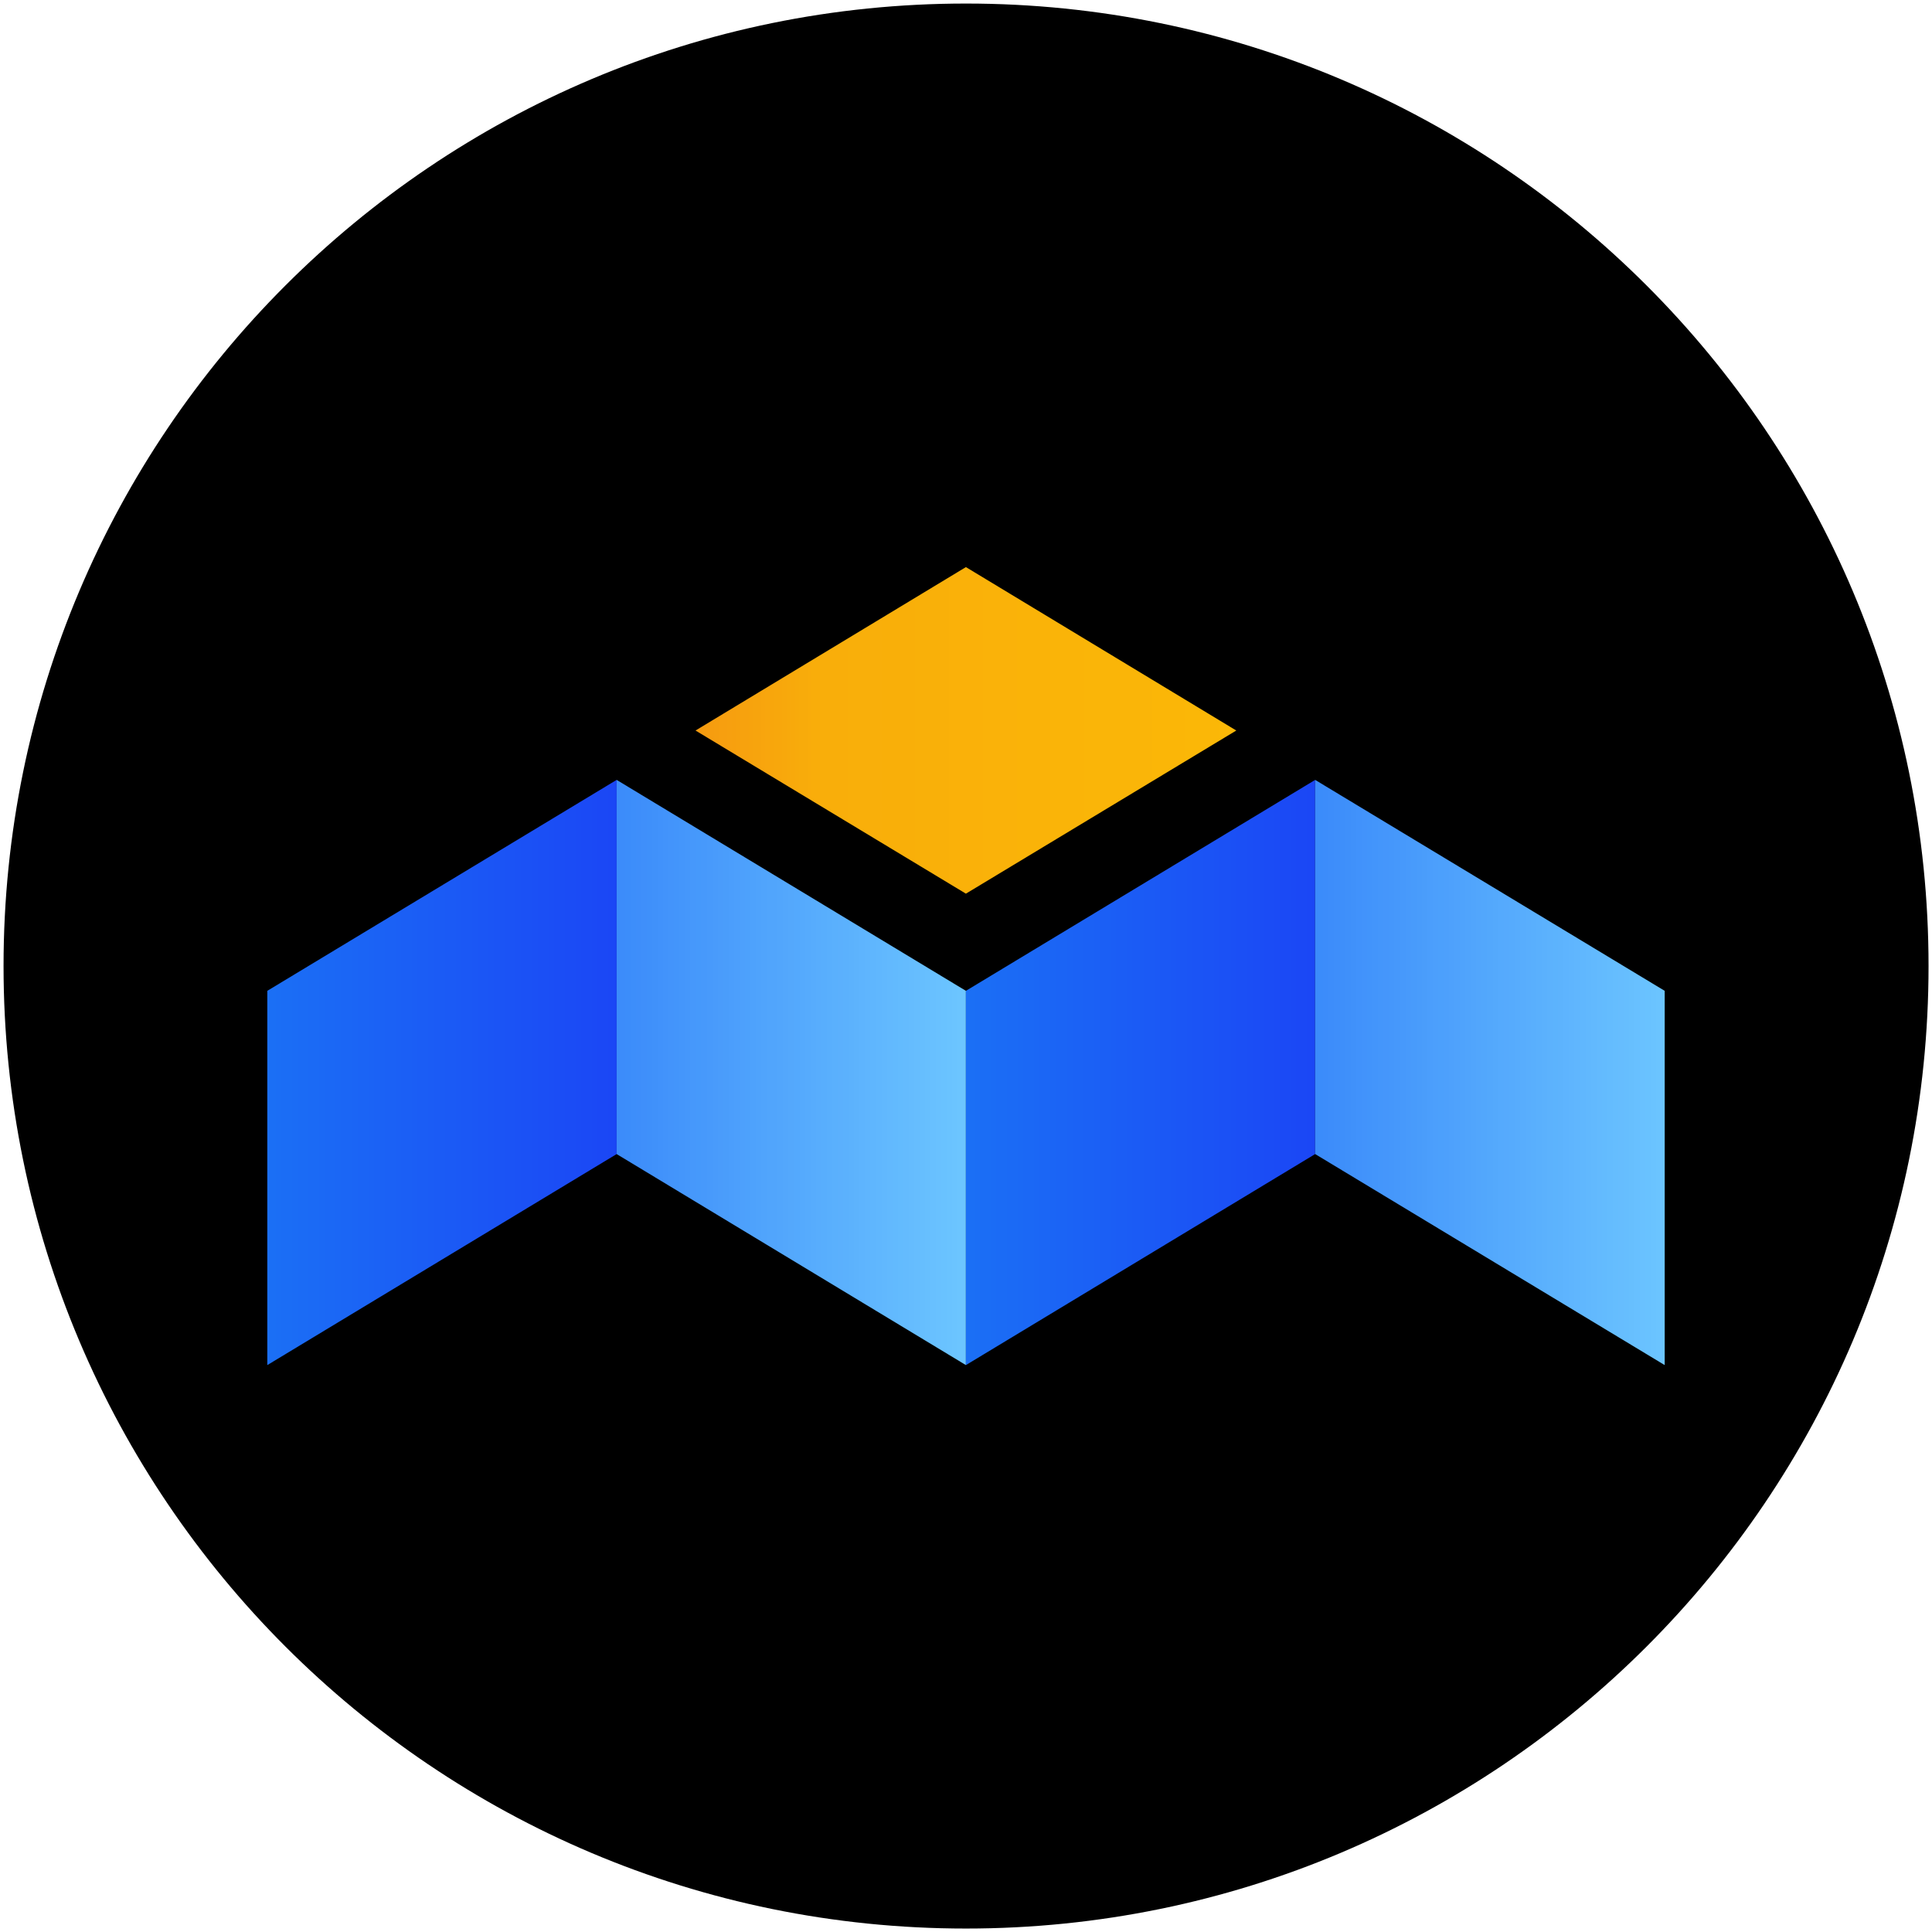
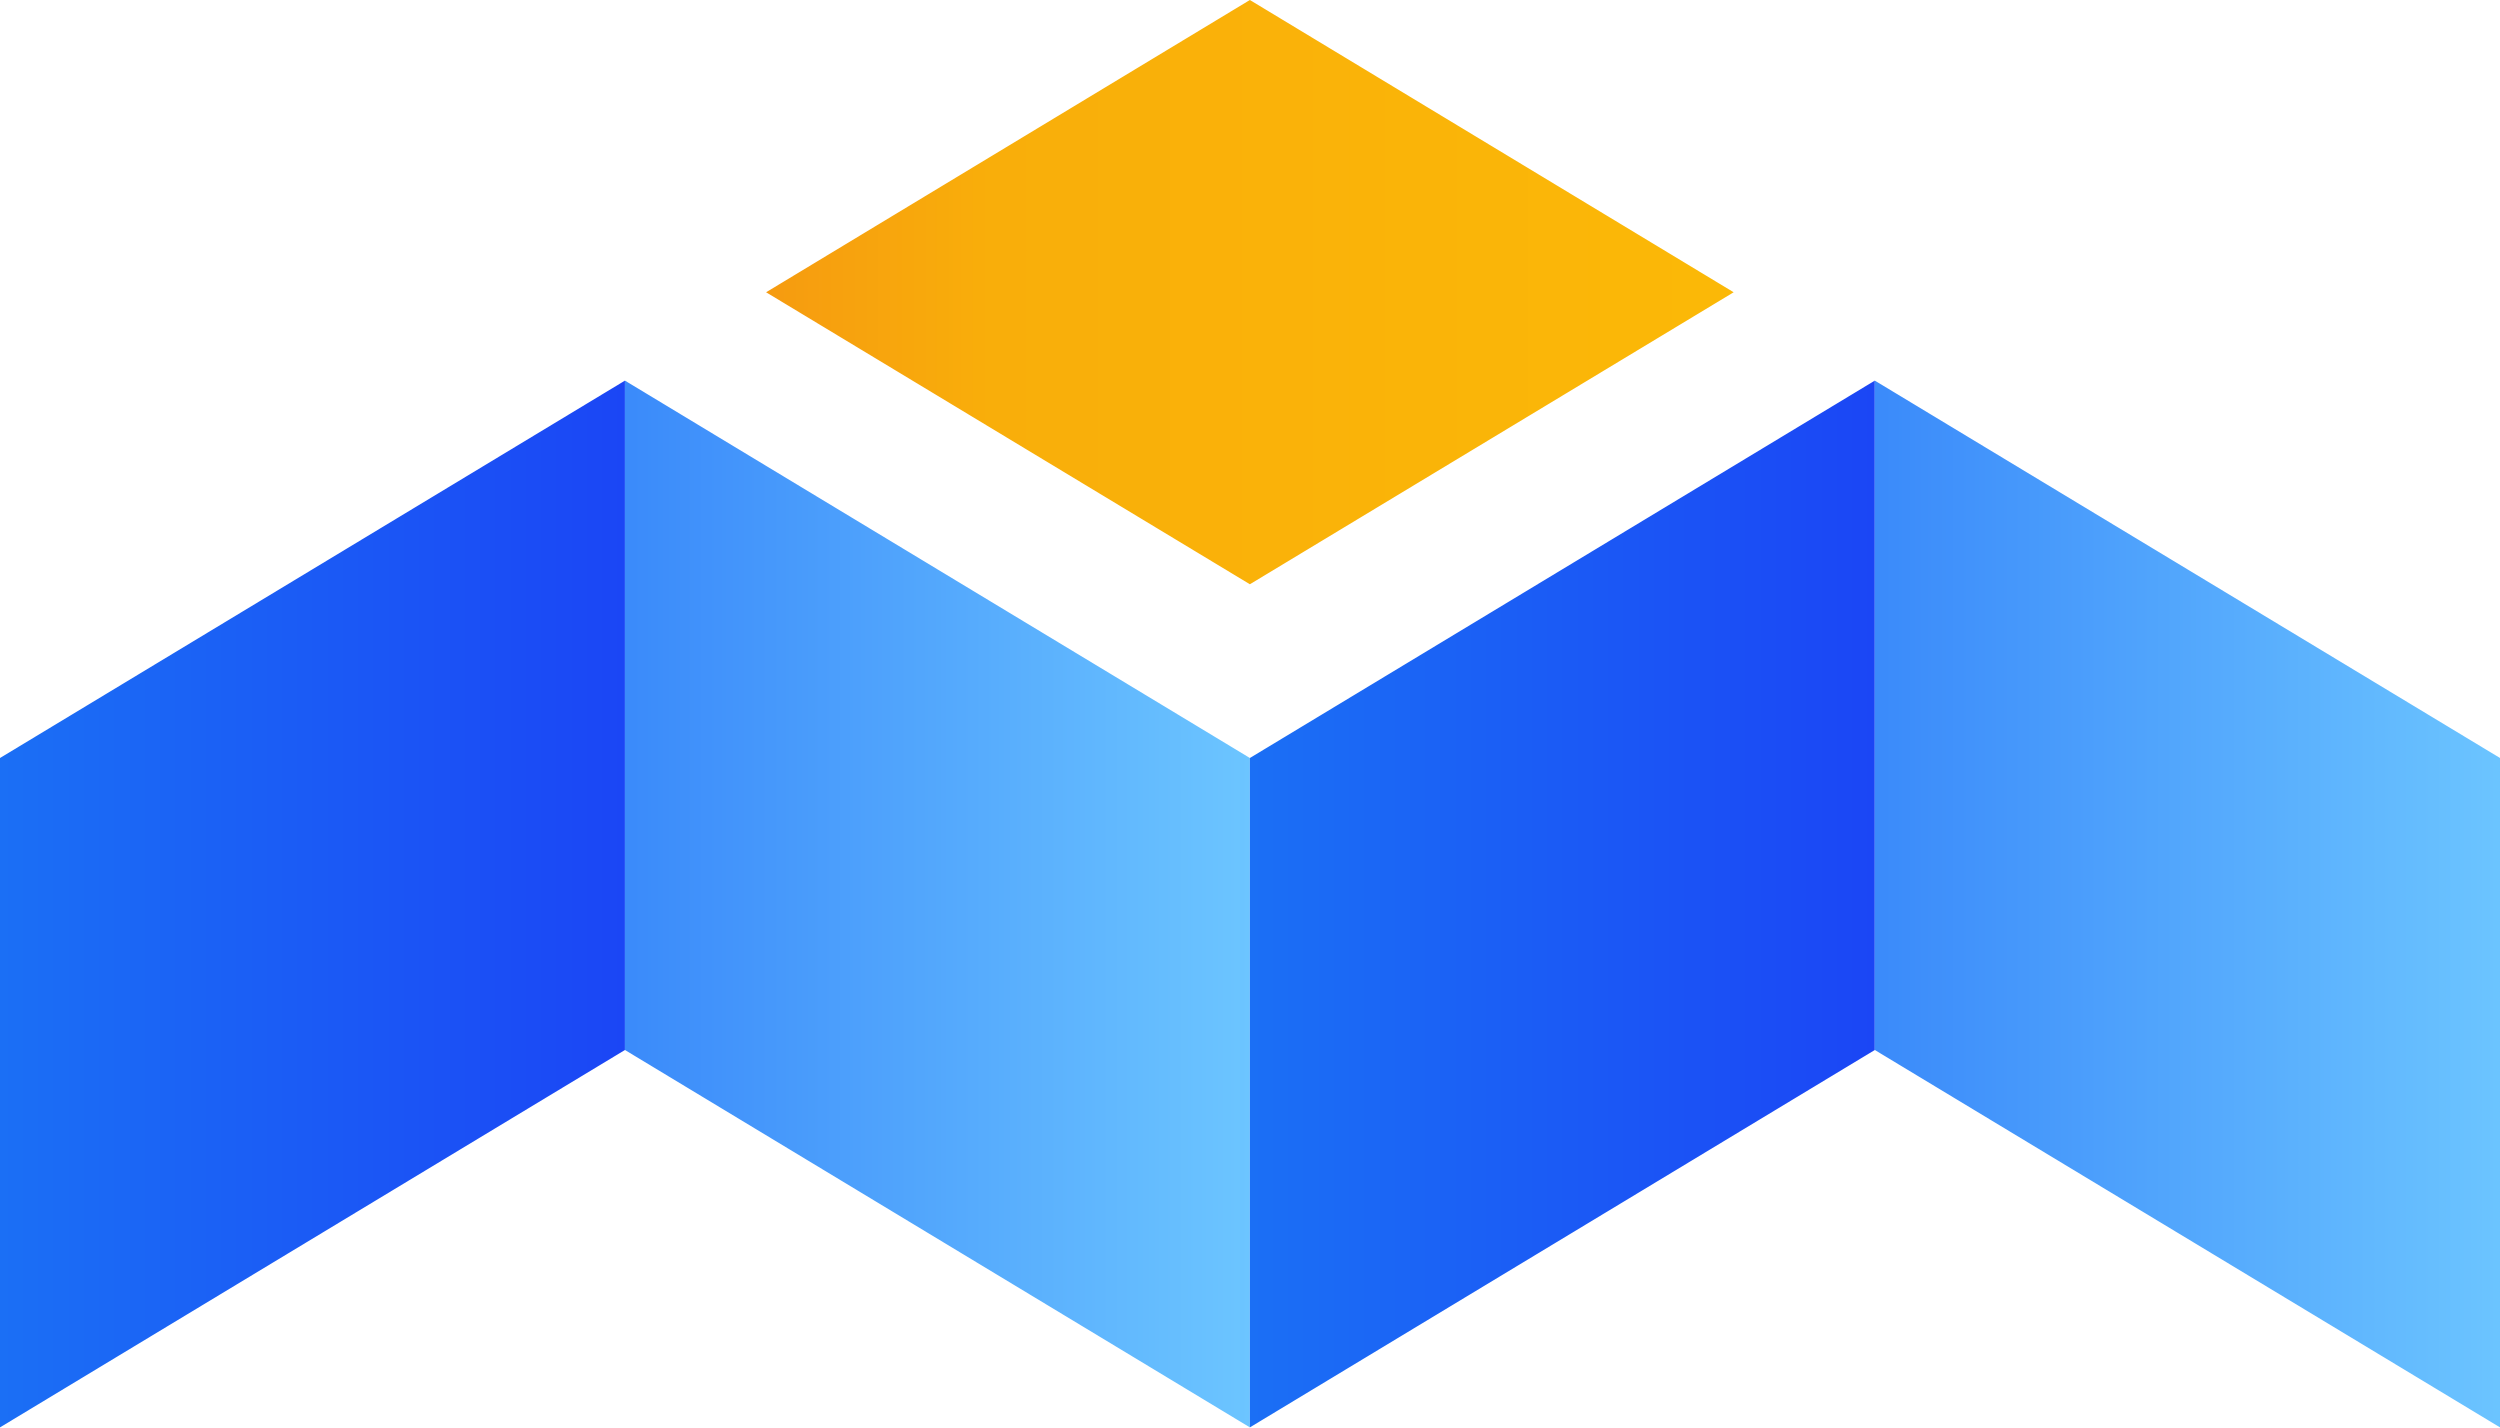
- <svg xmlns="http://www.w3.org/2000/svg" version="1.2" baseProfile="tiny-ps" viewBox="0 0 207 207" width="207" height="207">
-   <defs>
-     <clipPath clipPathUnits="userSpaceOnUse" id="cp1">
-       <path d="M28.5 83L67 83L67 146.26L28.5 146.26L28.5 83Z" />
-     </clipPath>
-     <clipPath clipPathUnits="userSpaceOnUse" id="cp2">
-       <path d="M28.64 146.26L66.07 123.65L66.07 83.56L28.64 106.16L28.64 146.26Z" />
-     </clipPath>
-     <linearGradient id="grd1" gradientUnits="userSpaceOnUse" x1="28.645" y1="114.909" x2="66.069" y2="114.909">
-       <stop offset="0" stop-color="#1b6ff5" />
-       <stop offset="0.016" stop-color="#1b6ff5" />
-       <stop offset="0.031" stop-color="#1b6ef5" />
-       <stop offset="0.047" stop-color="#1b6df5" />
-       <stop offset="0.063" stop-color="#1b6df5" />
-       <stop offset="0.078" stop-color="#1b6cf5" />
-       <stop offset="0.094" stop-color="#1b6bf5" />
-       <stop offset="0.109" stop-color="#1b6bf5" />
-       <stop offset="0.125" stop-color="#1b6af5" />
-       <stop offset="0.141" stop-color="#1b6af5" />
-       <stop offset="0.156" stop-color="#1b69f5" />
-       <stop offset="0.172" stop-color="#1b68f5" />
-       <stop offset="0.188" stop-color="#1b68f5" />
-       <stop offset="0.203" stop-color="#1b67f5" />
-       <stop offset="0.219" stop-color="#1b66f5" />
-       <stop offset="0.234" stop-color="#1b66f5" />
-       <stop offset="0.25" stop-color="#1b65f5" />
-       <stop offset="0.266" stop-color="#1b64f5" />
-       <stop offset="0.281" stop-color="#1b64f5" />
-       <stop offset="0.297" stop-color="#1b63f5" />
-       <stop offset="0.313" stop-color="#1b62f5" />
-       <stop offset="0.328" stop-color="#1b62f5" />
-       <stop offset="0.344" stop-color="#1b61f5" />
-       <stop offset="0.359" stop-color="#1b61f5" />
-       <stop offset="0.375" stop-color="#1b60f5" />
-       <stop offset="0.391" stop-color="#1b5ff5" />
-       <stop offset="0.406" stop-color="#1b5ff5" />
-       <stop offset="0.422" stop-color="#1b5ef5" />
-       <stop offset="0.438" stop-color="#1b5df5" />
-       <stop offset="0.453" stop-color="#1b5df5" />
-       <stop offset="0.469" stop-color="#1b5cf5" />
-       <stop offset="0.484" stop-color="#1b5bf5" />
-       <stop offset="0.5" stop-color="#1b5bf5" />
-       <stop offset="0.516" stop-color="#1b5af5" />
-       <stop offset="0.531" stop-color="#1b5af5" />
-       <stop offset="0.547" stop-color="#1b59f5" />
-       <stop offset="0.563" stop-color="#1b58f5" />
-       <stop offset="0.578" stop-color="#1b58f5" />
-       <stop offset="0.594" stop-color="#1b57f5" />
-       <stop offset="0.609" stop-color="#1b56f5" />
-       <stop offset="0.625" stop-color="#1b56f5" />
-       <stop offset="0.641" stop-color="#1b55f5" />
-       <stop offset="0.656" stop-color="#1b54f5" />
-       <stop offset="0.672" stop-color="#1b54f5" />
-       <stop offset="0.688" stop-color="#1b53f5" />
-       <stop offset="0.703" stop-color="#1b53f5" />
-       <stop offset="0.719" stop-color="#1b52f5" />
-       <stop offset="0.734" stop-color="#1b51f5" />
-       <stop offset="0.75" stop-color="#1b51f5" />
-       <stop offset="0.766" stop-color="#1b50f5" />
-       <stop offset="0.781" stop-color="#1b4ff5" />
-       <stop offset="0.797" stop-color="#1b4ff5" />
-       <stop offset="0.813" stop-color="#1b4ef5" />
-       <stop offset="0.828" stop-color="#1b4df5" />
-       <stop offset="0.844" stop-color="#1b4df5" />
-       <stop offset="0.859" stop-color="#1b4cf5" />
-       <stop offset="0.875" stop-color="#1b4cf5" />
-       <stop offset="0.891" stop-color="#1b4bf5" />
-       <stop offset="0.906" stop-color="#1b4af5" />
-       <stop offset="0.922" stop-color="#1b4af5" />
-       <stop offset="0.938" stop-color="#1b49f5" />
-       <stop offset="0.953" stop-color="#1b48f5" />
-       <stop offset="0.969" stop-color="#1b48f5" />
-       <stop offset="0.984" stop-color="#1b47f5" />
-       <stop offset="1" stop-color="#1b46f5" />
-     </linearGradient>
-     <clipPath clipPathUnits="userSpaceOnUse" id="cp3">
-       <path d="M66 83L104 83L104 146.26L66 146.26L66 83Z" />
-     </clipPath>
-     <clipPath clipPathUnits="userSpaceOnUse" id="cp4">
-       <path d="M103.49 146.26L66.07 123.65L66.07 83.56L103.49 106.16L103.49 146.26Z" />
-     </clipPath>
-     <linearGradient id="grd2" gradientUnits="userSpaceOnUse" x1="103.492" y1="114.909" x2="66.069" y2="114.909">
-       <stop offset="0" stop-color="#6cc5ff" />
-       <stop offset="0.016" stop-color="#6cc5ff" />
-       <stop offset="0.031" stop-color="#6bc4ff" />
-       <stop offset="0.047" stop-color="#6ac3ff" />
-       <stop offset="0.063" stop-color="#69c2ff" />
-       <stop offset="0.078" stop-color="#69c1ff" />
-       <stop offset="0.094" stop-color="#68c0ff" />
-       <stop offset="0.109" stop-color="#67bffe" />
-       <stop offset="0.125" stop-color="#66befe" />
-       <stop offset="0.141" stop-color="#66bdfe" />
-       <stop offset="0.156" stop-color="#65bcfe" />
-       <stop offset="0.172" stop-color="#64bbfe" />
-       <stop offset="0.188" stop-color="#63bbfe" />
-       <stop offset="0.203" stop-color="#62bafe" />
-       <stop offset="0.219" stop-color="#62b9fe" />
-       <stop offset="0.234" stop-color="#61b8fe" />
-       <stop offset="0.25" stop-color="#60b7fe" />
-       <stop offset="0.266" stop-color="#5fb6fe" />
-       <stop offset="0.281" stop-color="#5fb5fe" />
-       <stop offset="0.297" stop-color="#5eb4fe" />
-       <stop offset="0.313" stop-color="#5db3fd" />
-       <stop offset="0.328" stop-color="#5cb2fd" />
-       <stop offset="0.344" stop-color="#5bb1fd" />
-       <stop offset="0.359" stop-color="#5bb0fd" />
-       <stop offset="0.375" stop-color="#5ab0fd" />
-       <stop offset="0.391" stop-color="#59affd" />
-       <stop offset="0.406" stop-color="#58aefd" />
-       <stop offset="0.422" stop-color="#58adfd" />
-       <stop offset="0.438" stop-color="#57acfd" />
-       <stop offset="0.453" stop-color="#56abfd" />
-       <stop offset="0.469" stop-color="#55aafd" />
-       <stop offset="0.484" stop-color="#54a9fd" />
-       <stop offset="0.5" stop-color="#54a8fc" />
-       <stop offset="0.516" stop-color="#53a7fc" />
-       <stop offset="0.531" stop-color="#52a6fc" />
-       <stop offset="0.547" stop-color="#51a5fc" />
-       <stop offset="0.563" stop-color="#51a5fc" />
-       <stop offset="0.578" stop-color="#50a4fc" />
-       <stop offset="0.594" stop-color="#4fa3fc" />
-       <stop offset="0.609" stop-color="#4ea2fc" />
-       <stop offset="0.625" stop-color="#4da1fc" />
-       <stop offset="0.641" stop-color="#4da0fc" />
-       <stop offset="0.656" stop-color="#4c9ffc" />
-       <stop offset="0.672" stop-color="#4b9efc" />
-       <stop offset="0.688" stop-color="#4a9dfb" />
-       <stop offset="0.703" stop-color="#4a9cfb" />
-       <stop offset="0.719" stop-color="#499bfb" />
-       <stop offset="0.734" stop-color="#489afb" />
-       <stop offset="0.75" stop-color="#4799fb" />
-       <stop offset="0.766" stop-color="#4699fb" />
-       <stop offset="0.781" stop-color="#4698fb" />
-       <stop offset="0.797" stop-color="#4597fb" />
-       <stop offset="0.813" stop-color="#4496fb" />
-       <stop offset="0.828" stop-color="#4395fb" />
-       <stop offset="0.844" stop-color="#4394fb" />
-       <stop offset="0.859" stop-color="#4293fb" />
-       <stop offset="0.875" stop-color="#4192fb" />
-       <stop offset="0.891" stop-color="#4091fa" />
-       <stop offset="0.906" stop-color="#3f90fa" />
-       <stop offset="0.922" stop-color="#3f8ffa" />
-       <stop offset="0.938" stop-color="#3e8efa" />
-       <stop offset="0.953" stop-color="#3d8efa" />
-       <stop offset="0.969" stop-color="#3c8dfa" />
-       <stop offset="0.984" stop-color="#3c8cfa" />
-       <stop offset="1" stop-color="#3b8bfa" />
-     </linearGradient>
-     <clipPath clipPathUnits="userSpaceOnUse" id="cp5">
-       <path d="M103 83L141 83L141 146.26L103 146.26L103 83Z" />
-     </clipPath>
-     <clipPath clipPathUnits="userSpaceOnUse" id="cp6">
-       <path d="M103.49 146.26L140.91 123.65L140.91 83.56L103.49 106.16L103.49 146.26Z" />
-     </clipPath>
-     <linearGradient id="grd3" gradientUnits="userSpaceOnUse" x1="103.492" y1="114.909" x2="140.915" y2="114.909">
-       <stop offset="0" stop-color="#1b6ff5" />
-       <stop offset="0.016" stop-color="#1b6ff5" />
-       <stop offset="0.031" stop-color="#1b6ef5" />
-       <stop offset="0.047" stop-color="#1b6df5" />
-       <stop offset="0.063" stop-color="#1b6df5" />
-       <stop offset="0.078" stop-color="#1b6cf5" />
-       <stop offset="0.094" stop-color="#1b6bf5" />
-       <stop offset="0.109" stop-color="#1b6bf5" />
-       <stop offset="0.125" stop-color="#1b6af5" />
-       <stop offset="0.141" stop-color="#1b6af5" />
-       <stop offset="0.156" stop-color="#1b69f5" />
-       <stop offset="0.172" stop-color="#1b68f5" />
-       <stop offset="0.188" stop-color="#1b68f5" />
-       <stop offset="0.203" stop-color="#1b67f5" />
-       <stop offset="0.219" stop-color="#1b66f5" />
-       <stop offset="0.234" stop-color="#1b66f5" />
-       <stop offset="0.25" stop-color="#1b65f5" />
-       <stop offset="0.266" stop-color="#1b64f5" />
-       <stop offset="0.281" stop-color="#1b64f5" />
-       <stop offset="0.297" stop-color="#1b63f5" />
-       <stop offset="0.313" stop-color="#1b62f5" />
-       <stop offset="0.328" stop-color="#1b62f5" />
-       <stop offset="0.344" stop-color="#1b61f5" />
-       <stop offset="0.359" stop-color="#1b61f5" />
-       <stop offset="0.375" stop-color="#1b60f5" />
-       <stop offset="0.391" stop-color="#1b5ff5" />
-       <stop offset="0.406" stop-color="#1b5ff5" />
-       <stop offset="0.422" stop-color="#1b5ef5" />
-       <stop offset="0.438" stop-color="#1b5df5" />
-       <stop offset="0.453" stop-color="#1b5df5" />
-       <stop offset="0.469" stop-color="#1b5cf5" />
-       <stop offset="0.484" stop-color="#1b5bf5" />
-       <stop offset="0.5" stop-color="#1b5bf5" />
-       <stop offset="0.516" stop-color="#1b5af5" />
-       <stop offset="0.531" stop-color="#1b5af5" />
-       <stop offset="0.547" stop-color="#1b59f5" />
-       <stop offset="0.563" stop-color="#1b58f5" />
-       <stop offset="0.578" stop-color="#1b58f5" />
-       <stop offset="0.594" stop-color="#1b57f5" />
-       <stop offset="0.609" stop-color="#1b56f5" />
-       <stop offset="0.625" stop-color="#1b56f5" />
-       <stop offset="0.641" stop-color="#1b55f5" />
-       <stop offset="0.656" stop-color="#1b54f5" />
-       <stop offset="0.672" stop-color="#1b54f5" />
-       <stop offset="0.688" stop-color="#1b53f5" />
-       <stop offset="0.703" stop-color="#1b53f5" />
-       <stop offset="0.719" stop-color="#1b52f5" />
-       <stop offset="0.734" stop-color="#1b51f5" />
-       <stop offset="0.75" stop-color="#1b51f5" />
-       <stop offset="0.766" stop-color="#1b50f5" />
-       <stop offset="0.781" stop-color="#1b4ff5" />
-       <stop offset="0.797" stop-color="#1b4ff5" />
-       <stop offset="0.813" stop-color="#1b4ef5" />
-       <stop offset="0.828" stop-color="#1b4df5" />
-       <stop offset="0.844" stop-color="#1b4df5" />
-       <stop offset="0.859" stop-color="#1b4cf5" />
-       <stop offset="0.875" stop-color="#1b4cf5" />
-       <stop offset="0.891" stop-color="#1b4bf5" />
-       <stop offset="0.906" stop-color="#1b4af5" />
-       <stop offset="0.922" stop-color="#1b4af5" />
-       <stop offset="0.938" stop-color="#1b49f5" />
-       <stop offset="0.953" stop-color="#1b48f5" />
-       <stop offset="0.969" stop-color="#1b48f5" />
-       <stop offset="0.984" stop-color="#1b47f5" />
-       <stop offset="1" stop-color="#1b46f5" />
-     </linearGradient>
-     <clipPath clipPathUnits="userSpaceOnUse" id="cp7">
-       <path d="M140 83L178.5 83L178.5 146.26L140 146.26L140 83Z" />
-     </clipPath>
-     <clipPath clipPathUnits="userSpaceOnUse" id="cp8">
-       <path d="M178.36 146.26L140.91 123.65L140.91 83.56L178.36 106.16L178.36 146.26Z" />
-     </clipPath>
-     <linearGradient id="grd4" gradientUnits="userSpaceOnUse" x1="178.354" y1="114.909" x2="140.915" y2="114.909">
-       <stop offset="0" stop-color="#6bc4ff" />
-       <stop offset="0.016" stop-color="#6bc4ff" />
-       <stop offset="0.031" stop-color="#6ac3ff" />
-       <stop offset="0.047" stop-color="#69c2ff" />
-       <stop offset="0.063" stop-color="#69c1ff" />
-       <stop offset="0.078" stop-color="#68c0ff" />
-       <stop offset="0.094" stop-color="#67bffe" />
-       <stop offset="0.109" stop-color="#66befe" />
-       <stop offset="0.125" stop-color="#66bdfe" />
-       <stop offset="0.141" stop-color="#65bdfe" />
-       <stop offset="0.156" stop-color="#64bcfe" />
-       <stop offset="0.172" stop-color="#63bbfe" />
-       <stop offset="0.188" stop-color="#63bafe" />
-       <stop offset="0.203" stop-color="#62b9fe" />
-       <stop offset="0.219" stop-color="#61b8fe" />
-       <stop offset="0.234" stop-color="#60b7fe" />
-       <stop offset="0.25" stop-color="#60b6fe" />
-       <stop offset="0.266" stop-color="#5fb5fe" />
-       <stop offset="0.281" stop-color="#5eb4fe" />
-       <stop offset="0.297" stop-color="#5db3fd" />
-       <stop offset="0.313" stop-color="#5cb3fd" />
-       <stop offset="0.328" stop-color="#5cb2fd" />
-       <stop offset="0.344" stop-color="#5bb1fd" />
-       <stop offset="0.359" stop-color="#5ab0fd" />
-       <stop offset="0.375" stop-color="#59affd" />
-       <stop offset="0.391" stop-color="#59aefd" />
-       <stop offset="0.406" stop-color="#58adfd" />
-       <stop offset="0.422" stop-color="#57acfd" />
-       <stop offset="0.438" stop-color="#56abfd" />
-       <stop offset="0.453" stop-color="#56aafd" />
-       <stop offset="0.469" stop-color="#55aafd" />
-       <stop offset="0.484" stop-color="#54a9fc" />
-       <stop offset="0.5" stop-color="#53a8fc" />
-       <stop offset="0.516" stop-color="#52a7fc" />
-       <stop offset="0.531" stop-color="#52a6fc" />
-       <stop offset="0.547" stop-color="#51a5fc" />
-       <stop offset="0.563" stop-color="#50a4fc" />
-       <stop offset="0.578" stop-color="#4fa3fc" />
-       <stop offset="0.594" stop-color="#4fa2fc" />
-       <stop offset="0.609" stop-color="#4ea1fc" />
-       <stop offset="0.625" stop-color="#4da0fc" />
-       <stop offset="0.641" stop-color="#4ca0fc" />
-       <stop offset="0.656" stop-color="#4c9ffc" />
-       <stop offset="0.672" stop-color="#4b9efc" />
-       <stop offset="0.688" stop-color="#4a9dfb" />
-       <stop offset="0.703" stop-color="#499cfb" />
-       <stop offset="0.719" stop-color="#489bfb" />
-       <stop offset="0.734" stop-color="#489afb" />
-       <stop offset="0.75" stop-color="#4799fb" />
-       <stop offset="0.766" stop-color="#4698fb" />
-       <stop offset="0.781" stop-color="#4597fb" />
-       <stop offset="0.797" stop-color="#4596fb" />
-       <stop offset="0.813" stop-color="#4496fb" />
-       <stop offset="0.828" stop-color="#4395fb" />
-       <stop offset="0.844" stop-color="#4294fb" />
-       <stop offset="0.859" stop-color="#4293fb" />
-       <stop offset="0.875" stop-color="#4192fb" />
-       <stop offset="0.891" stop-color="#4091fa" />
-       <stop offset="0.906" stop-color="#3f90fa" />
-       <stop offset="0.922" stop-color="#3e8ffa" />
-       <stop offset="0.938" stop-color="#3e8efa" />
-       <stop offset="0.953" stop-color="#3d8dfa" />
-       <stop offset="0.969" stop-color="#3c8cfa" />
-       <stop offset="0.984" stop-color="#3b8cfa" />
-       <stop offset="1" stop-color="#3b8bfa" />
-     </linearGradient>
-     <clipPath clipPathUnits="userSpaceOnUse" id="cp9">
-       <path d="M74 60.76L133 60.76L133 96L74 96L74 60.76Z" />
-     </clipPath>
-     <clipPath clipPathUnits="userSpaceOnUse" id="cp10">
-       <path d="M103.49 60.76L74.52 78.27L103.49 95.75L132.46 78.27L103.49 60.76Z" />
-     </clipPath>
-     <linearGradient id="grd5" gradientUnits="userSpaceOnUse" x1="74.521" y1="78.257" x2="132.463" y2="78.257">
-       <stop offset="0" stop-color="#f69b10" />
-       <stop offset="0.008" stop-color="#f69b10" />
-       <stop offset="0.016" stop-color="#f69c10" />
-       <stop offset="0.023" stop-color="#f69d10" />
-       <stop offset="0.031" stop-color="#f69d0f" />
-       <stop offset="0.039" stop-color="#f69e0f" />
-       <stop offset="0.047" stop-color="#f79f0f" />
-       <stop offset="0.055" stop-color="#f79f0f" />
-       <stop offset="0.063" stop-color="#f7a00f" />
-       <stop offset="0.07" stop-color="#f7a00e" />
-       <stop offset="0.078" stop-color="#f7a10e" />
-       <stop offset="0.086" stop-color="#f7a20e" />
-       <stop offset="0.094" stop-color="#f7a20e" />
-       <stop offset="0.102" stop-color="#f7a30d" />
-       <stop offset="0.109" stop-color="#f7a40d" />
-       <stop offset="0.117" stop-color="#f7a40d" />
-       <stop offset="0.125" stop-color="#f8a50d" />
-       <stop offset="0.133" stop-color="#f8a60d" />
-       <stop offset="0.141" stop-color="#f8a60c" />
-       <stop offset="0.148" stop-color="#f8a70c" />
-       <stop offset="0.156" stop-color="#f8a70c" />
-       <stop offset="0.164" stop-color="#f8a80c" />
-       <stop offset="0.172" stop-color="#f8a90c" />
-       <stop offset="0.18" stop-color="#f8a90b" />
-       <stop offset="0.188" stop-color="#f8aa0b" />
-       <stop offset="0.195" stop-color="#f8ab0b" />
-       <stop offset="0.203" stop-color="#f8ab0b" />
-       <stop offset="0.211" stop-color="#f9ac0b" />
-       <stop offset="0.219" stop-color="#f9ad0a" />
-       <stop offset="0.227" stop-color="#f9ad0a" />
-       <stop offset="0.234" stop-color="#f9ae0a" />
-       <stop offset="0.25" stop-color="#f9ae0a" />
-       <stop offset="0.313" stop-color="#f9af0a" />
-       <stop offset="0.375" stop-color="#f9af09" />
-       <stop offset="0.438" stop-color="#f9b009" />
-       <stop offset="0.5" stop-color="#fab109" />
-       <stop offset="0.563" stop-color="#fab209" />
-       <stop offset="0.625" stop-color="#fab308" />
-       <stop offset="0.688" stop-color="#fab408" />
-       <stop offset="0.75" stop-color="#fab508" />
-       <stop offset="0.813" stop-color="#fab508" />
-       <stop offset="0.875" stop-color="#fbb607" />
-       <stop offset="0.938" stop-color="#fbb707" />
-       <stop offset="1" stop-color="#fbb807" />
-     </linearGradient>
-   </defs>
-   <style>
- 		tspan { white-space:pre }
- 		.shp0 { fill: #000000 } 
- 		.shp1 { fill: url(#grd1) } 
- 		.shp2 { fill: url(#grd2) } 
- 		.shp3 { fill: url(#grd3) } 
- 		.shp4 { fill: url(#grd4) } 
- 		.shp5 { fill: url(#grd5) } 
- 	</style>
-   <path id="Layer" class="shp0" d="M103.5 0.38C46.55 0.38 0.38 46.55 0.38 103.5C0.38 160.45 46.55 206.63 103.5 206.63C160.45 206.63 206.63 160.45 206.63 103.5C206.63 46.55 160.45 0.38 103.5 0.38Z" />
-   <g id="Clip-Path" clip-path="url(#cp1)">
-     <g id="Layer">
-       <g id="Clip-Path" clip-path="url(#cp2)">
-         <g id="Layer">
-           <path id="Layer" class="shp1" d="M28.64 83.56L28.64 146.26L66.07 146.26L66.07 83.56L28.64 83.56Z" />
-         </g>
-       </g>
-     </g>
-   </g>
-   <g id="Clip-Path" clip-path="url(#cp3)">
-     <g id="Layer">
-       <g id="Clip-Path" clip-path="url(#cp4)">
-         <g id="Layer">
-           <path id="Layer" class="shp2" d="M66.07 83.56L66.07 146.26L103.49 146.26L103.49 83.56L66.07 83.56Z" />
-         </g>
-       </g>
-     </g>
-   </g>
-   <g id="Clip-Path" clip-path="url(#cp5)">
-     <g id="Layer">
-       <g id="Clip-Path" clip-path="url(#cp6)">
-         <g id="Layer">
-           <path id="Layer" class="shp3" d="M103.49 83.56L103.49 146.26L140.91 146.26L140.91 83.56L103.49 83.56Z" />
-         </g>
-       </g>
-     </g>
-   </g>
-   <g id="Clip-Path" clip-path="url(#cp7)">
-     <g id="Layer">
-       <g id="Clip-Path" clip-path="url(#cp8)">
-         <g id="Layer">
-           <path id="Layer" class="shp4" d="M140.91 83.56L140.91 146.26L178.36 146.26L178.36 83.56L140.91 83.56Z" />
-         </g>
-       </g>
-     </g>
-   </g>
-   <g id="Clip-Path" clip-path="url(#cp9)">
-     <g id="Layer">
-       <g id="Clip-Path" clip-path="url(#cp10)">
-         <g id="Layer">
-           <path id="Layer" class="shp5" d="M74.52 60.76L74.52 95.75L132.46 95.75L132.46 60.76L74.52 60.76Z" />
-         </g>
-       </g>
+ <svg xmlns="http://www.w3.org/2000/svg" version="1.1" id="图层_1" x="0px" y="0px" viewBox="0 0 92.81 52.99" style="enable-background:new 0 0 92.81 52.99;" xml:space="preserve">
+   <style type="text/css">
+ 	.st0{fill:url(#SVGID_1_);}
+ 	.st1{fill:url(#SVGID_2_);}
+ 	.st2{fill:url(#SVGID_3_);}
+ 	.st3{fill:url(#SVGID_4_);}
+ 	.st4{fill:url(#SVGID_5_);}
+ </style>
+   <g>
+     <g>
+       <linearGradient id="SVGID_1_" gradientUnits="userSpaceOnUse" x1="0" y1="33.561" x2="23.201" y2="33.561">
+         <stop offset="0" style="stop-color:#1B6FF5" />
+         <stop offset="1" style="stop-color:#1B46F5" />
+       </linearGradient>
+       <polygon class="st0" points="0,52.99 23.2,38.98 23.2,14.13 0,28.14   " />
+       <linearGradient id="SVGID_2_" gradientUnits="userSpaceOnUse" x1="46.403" y1="33.561" x2="23.455" y2="33.561">
+         <stop offset="1.400000e-07" style="stop-color:#6CC5FF" />
+         <stop offset="1" style="stop-color:#3B8BFA" />
+       </linearGradient>
+       <polygon class="st1" points="46.4,52.99 23.2,38.98 23.2,14.13 46.4,28.14   " />
+       <linearGradient id="SVGID_3_" gradientUnits="userSpaceOnUse" x1="46.403" y1="33.561" x2="69.604" y2="33.561">
+         <stop offset="0" style="stop-color:#1B6FF5" />
+         <stop offset="1" style="stop-color:#1B46F5" />
+       </linearGradient>
+       <polygon class="st2" points="46.4,52.99 69.6,38.98 69.6,14.13 46.4,28.14   " />
+       <linearGradient id="SVGID_4_" gradientUnits="userSpaceOnUse" x1="93.144" y1="33.561" x2="69.901" y2="33.561">
+         <stop offset="1.400000e-07" style="stop-color:#6CC5FF" />
+         <stop offset="1" style="stop-color:#3B8BFA" />
+       </linearGradient>
+       <polygon class="st3" points="92.81,52.99 69.6,38.98 69.6,14.13 92.81,28.14   " />
+       <linearGradient id="SVGID_5_" gradientUnits="userSpaceOnUse" x1="28.442" y1="10.845" x2="64.364" y2="10.845">
+         <stop offset="0" style="stop-color:#F69B10" />
+         <stop offset="0.232" style="stop-color:#F9AE0A" />
+         <stop offset="0.973" style="stop-color:#FBB807" />
+       </linearGradient>
+       <polygon class="st4" points="46.4,0 28.44,10.85 46.4,21.69 64.36,10.85   " />
    </g>
  </g>
</svg>
